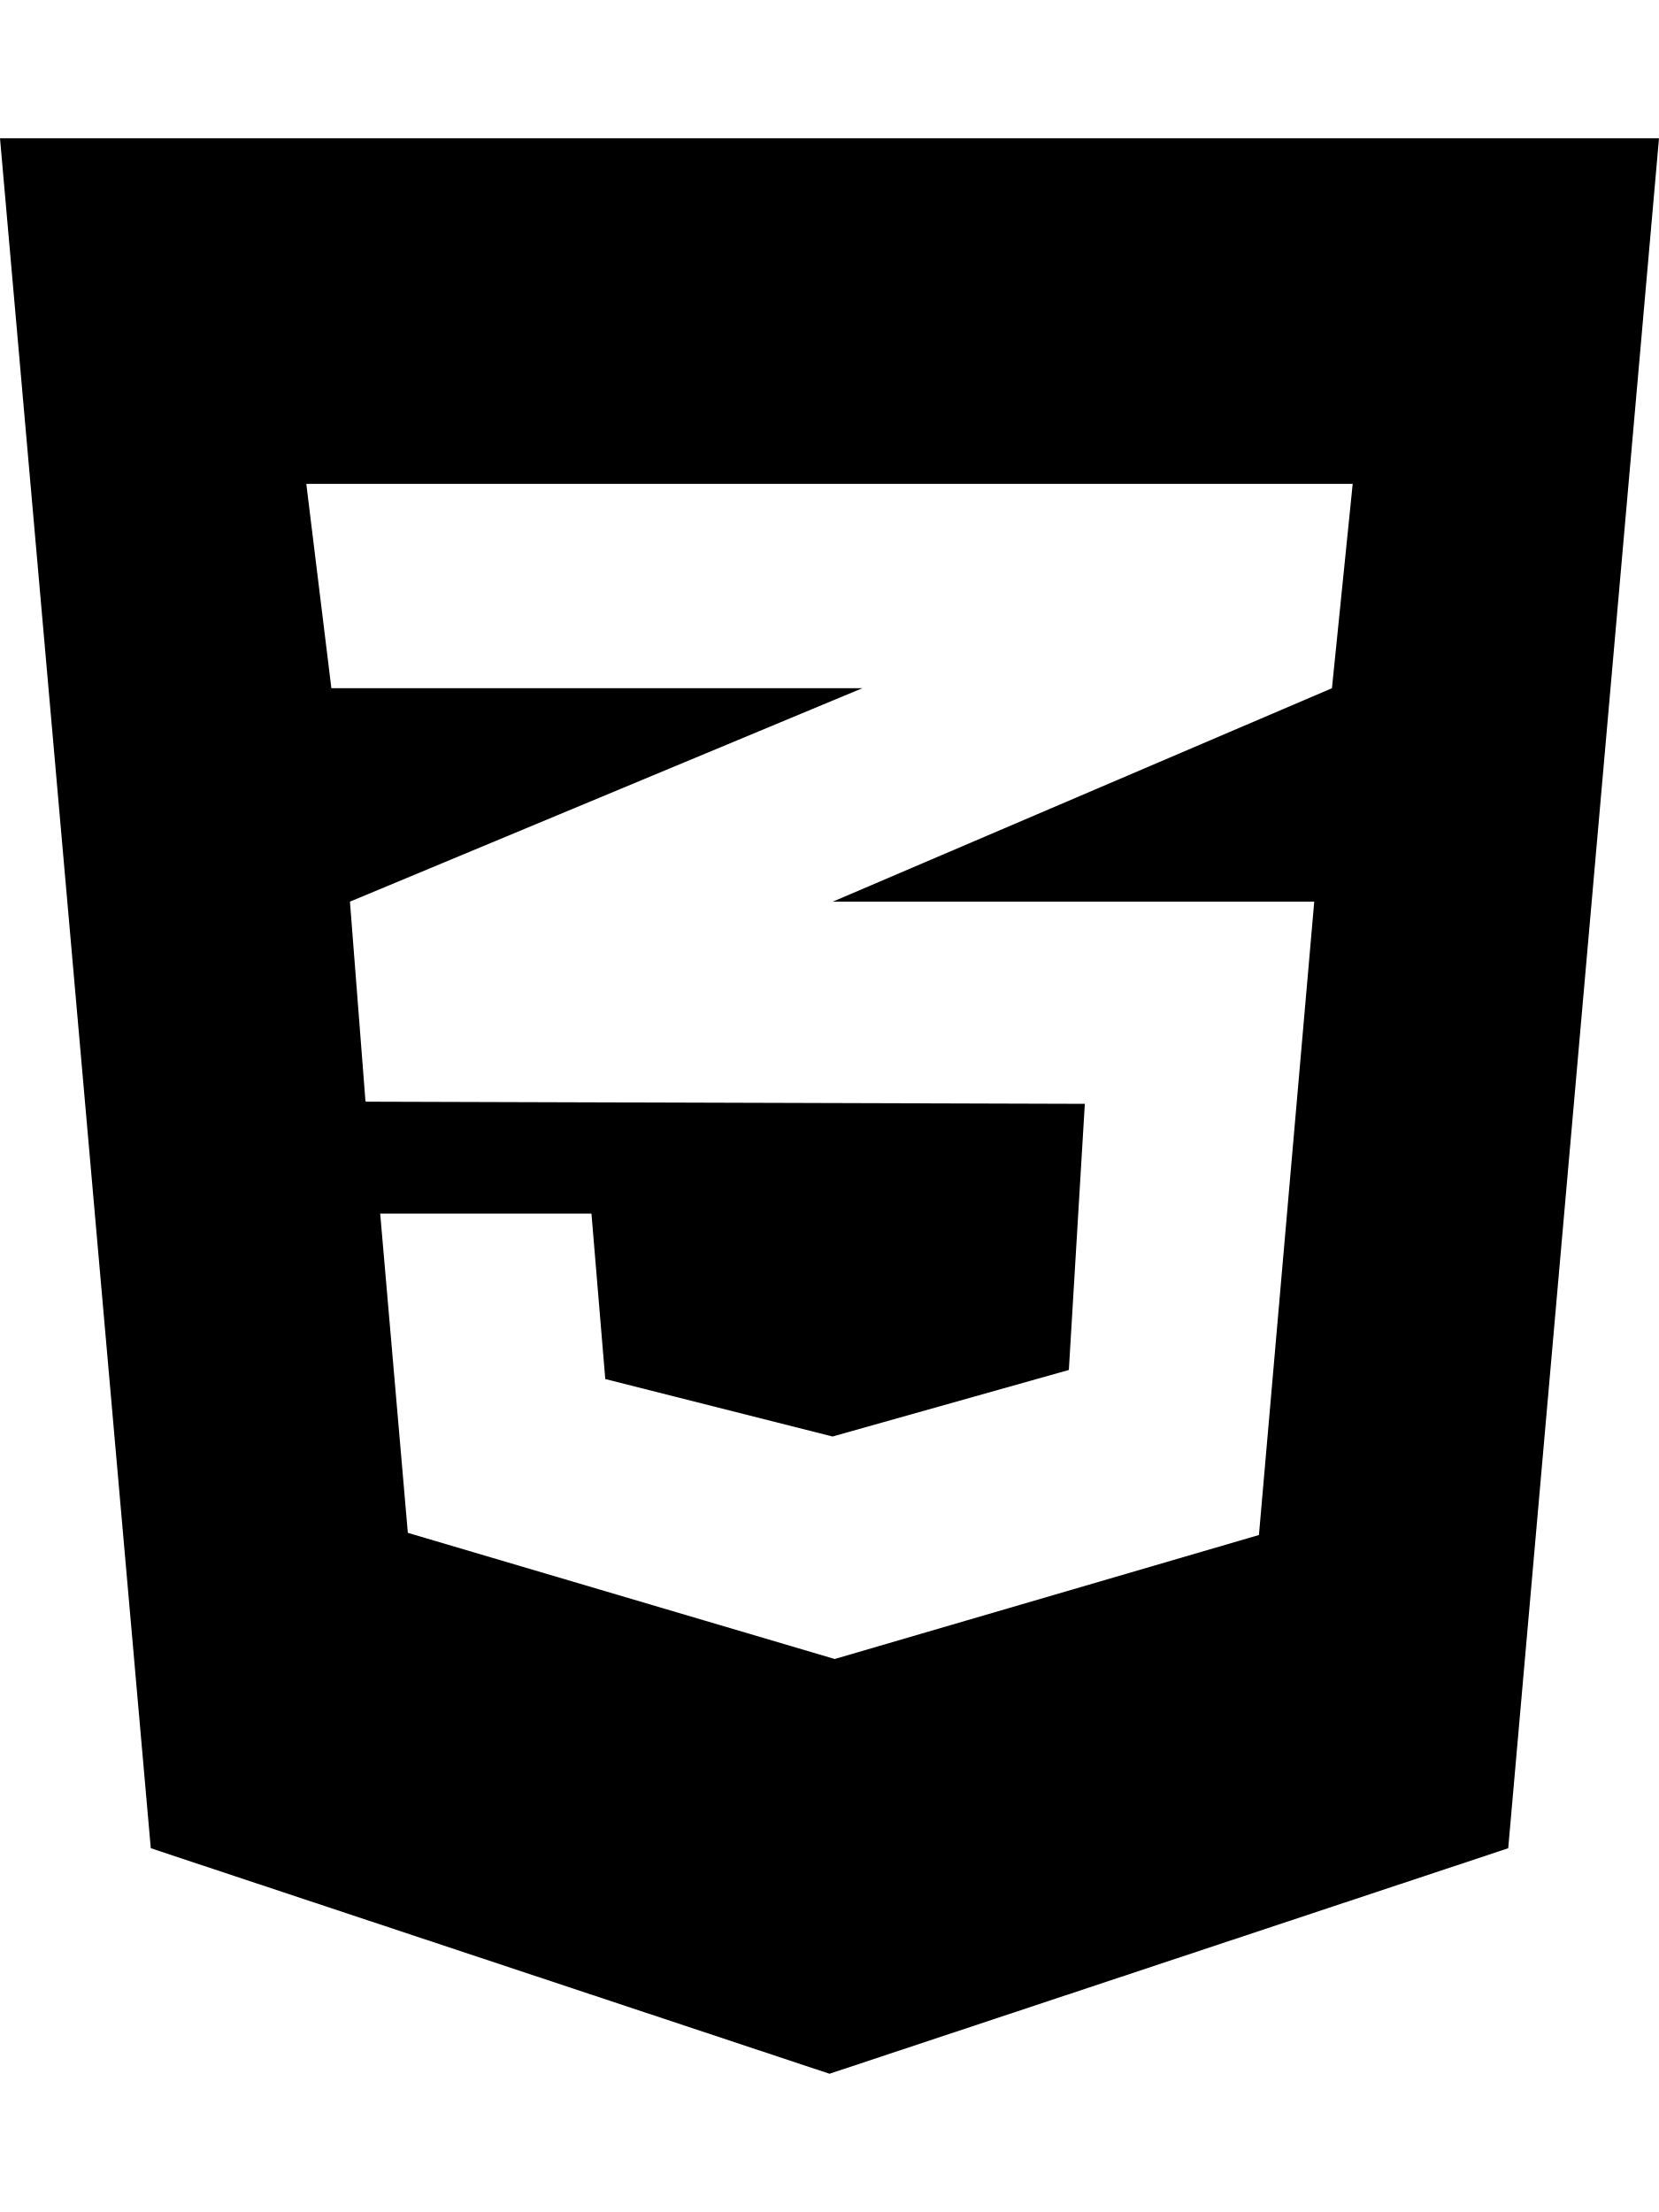
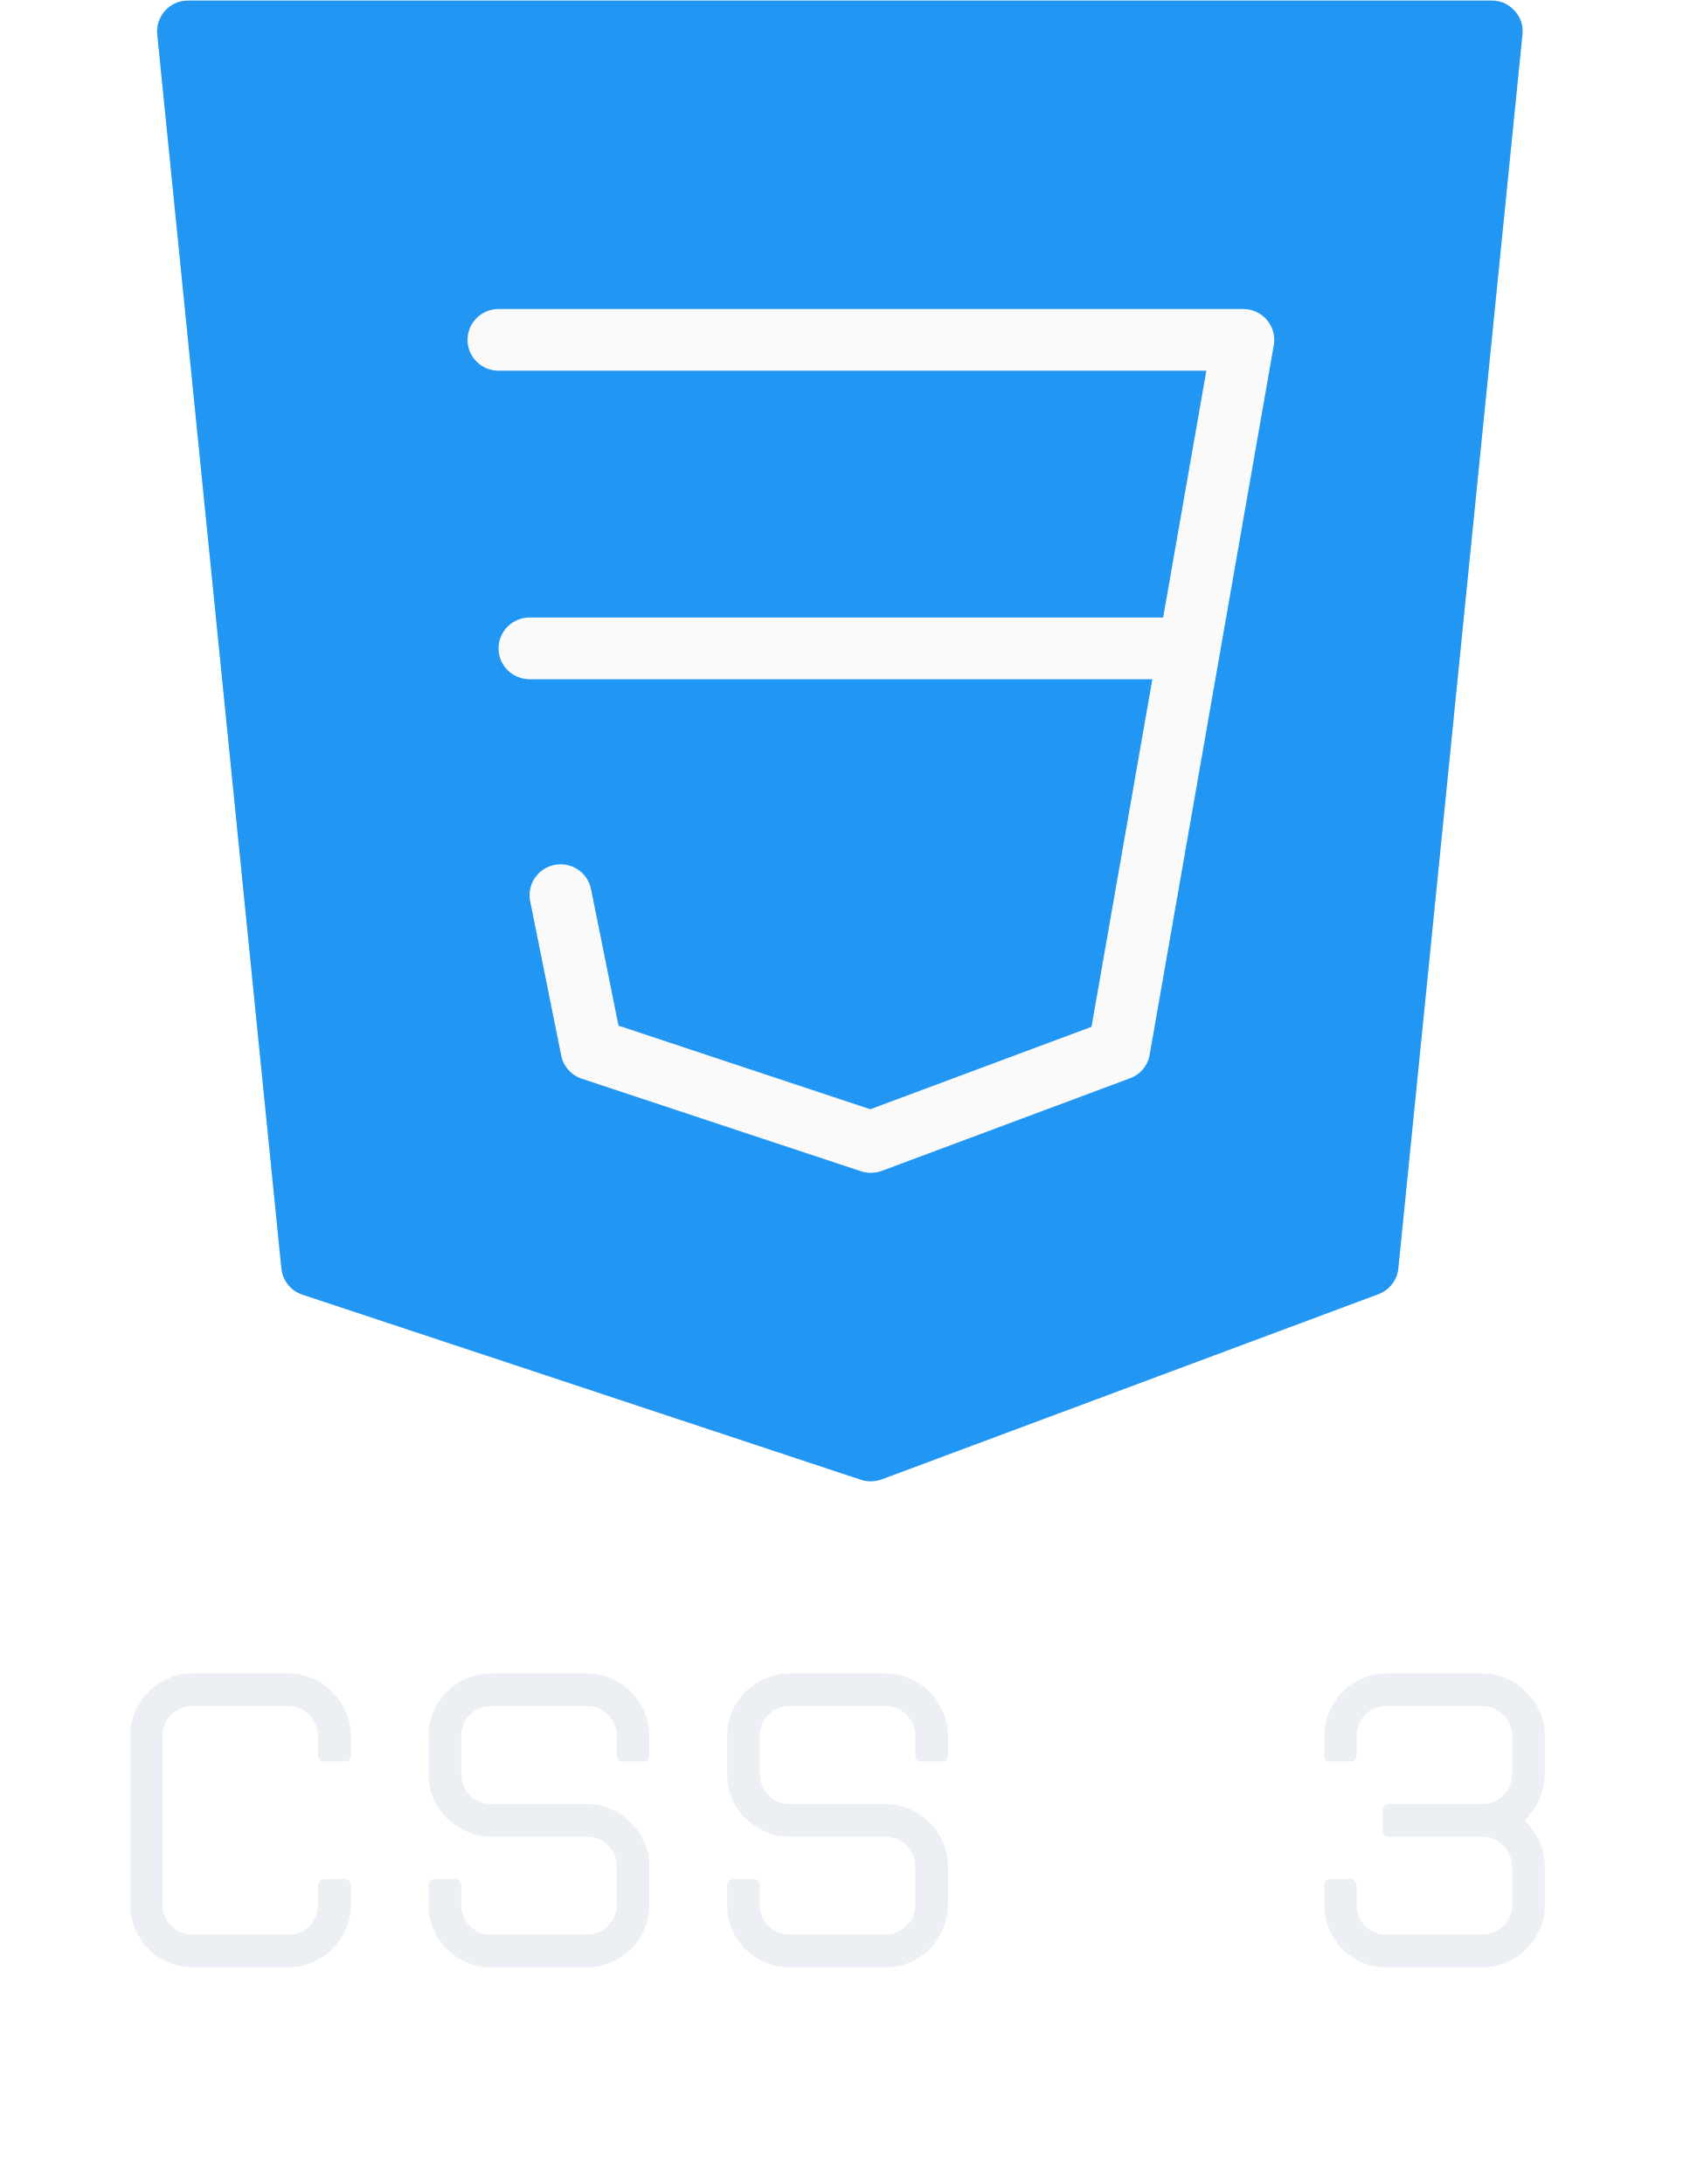
- <svg xmlns="http://www.w3.org/2000/svg" viewBox="0 0 384 512">
-   <path d="M0 32l34.9 395.8L192 480l157.1-52.2L384 32H0zm313.1 80l-4.8 47.3L193 208.6l-.3.1h111.5l-12.8 146.6-98.2 28.7-98.8-29.2-6.4-73.9h48.9l3.2 38.3 52.6 13.3 54.7-15.4 3.7-61.6-166.3-.5v-.1l-.2.1-3.6-46.3L193.1 162l6.5-2.7H76.7L70.9 112h242.2z" />
+ <svg xmlns="http://www.w3.org/2000/svg" width="161" zoomAndPan="magnify" viewBox="0 0 120.75 156.75" height="209" preserveAspectRatio="xMidYMid meet" version="1.0">
+   <defs>
+     <g />
+     <clipPath id="d78033f953">
+       <path d="M 11.238 0.039 L 109.285 0.039 L 109.285 106.316 L 11.238 106.316 Z M 11.238 0.039 " clip-rule="nonzero" />
+     </clipPath>
+   </defs>
+   <g clip-path="url(#d78033f953)">
+     <path fill="#2196f3" d="M 108.668 0.762 C 108.223 0.277 107.672 0.035 107.016 0.039 L 13.508 0.039 C 13.195 0.035 12.891 0.098 12.602 0.223 C 12.312 0.352 12.062 0.531 11.852 0.762 C 11.637 0.996 11.484 1.258 11.383 1.559 C 11.285 1.855 11.25 2.16 11.281 2.473 L 20.188 91.039 C 20.23 91.473 20.391 91.859 20.664 92.203 C 20.938 92.543 21.281 92.781 21.699 92.922 L 61.77 106.207 C 62.004 106.281 62.242 106.316 62.488 106.316 C 62.758 106.316 63.02 106.27 63.273 106.176 L 98.895 92.891 C 99.293 92.742 99.621 92.504 99.879 92.172 C 100.141 91.836 100.293 91.461 100.336 91.039 L 109.242 2.473 C 109.305 1.816 109.113 1.25 108.668 0.762 Z M 108.668 0.762 " fill-opacity="1" fill-rule="nonzero" />
+   </g>
+   <path fill="#fafafa" d="M 62.488 84.176 C 62.246 84.176 62.012 84.137 61.785 84.066 L 41.746 77.422 C 41.371 77.297 41.047 77.086 40.785 76.789 C 40.52 76.492 40.348 76.148 40.27 75.762 L 38.043 64.691 C 37.984 64.402 37.984 64.113 38.039 63.828 C 38.094 63.539 38.203 63.27 38.367 63.027 C 38.531 62.781 38.734 62.578 38.977 62.41 C 39.223 62.246 39.492 62.137 39.781 62.078 C 40.07 62.02 40.359 62.016 40.648 62.074 C 40.938 62.129 41.207 62.238 41.453 62.398 C 41.699 62.562 41.906 62.766 42.07 63.008 C 42.234 63.25 42.348 63.516 42.406 63.805 L 44.379 73.613 L 62.445 79.613 L 78.32 73.695 L 86.559 26.605 L 35.773 26.605 C 35.477 26.605 35.191 26.551 34.922 26.438 C 34.648 26.328 34.406 26.168 34.199 25.957 C 33.988 25.75 33.828 25.512 33.715 25.242 C 33.602 24.969 33.547 24.688 33.547 24.395 C 33.547 24.098 33.602 23.816 33.715 23.547 C 33.828 23.273 33.988 23.035 34.199 22.828 C 34.406 22.621 34.648 22.461 34.922 22.348 C 35.191 22.234 35.477 22.18 35.773 22.18 L 89.203 22.18 C 89.531 22.18 89.848 22.246 90.145 22.387 C 90.441 22.523 90.699 22.719 90.91 22.969 C 91.121 23.219 91.27 23.5 91.355 23.816 C 91.441 24.133 91.457 24.453 91.398 24.773 L 82.492 75.699 C 82.426 76.086 82.266 76.43 82.016 76.73 C 81.762 77.035 81.453 77.254 81.082 77.391 L 63.273 84.035 C 63.02 84.129 62.758 84.176 62.488 84.176 Z M 62.488 84.176 " fill-opacity="1" fill-rule="nonzero" />
+   <path fill="#fafafa" d="M 84.75 48.75 L 38 48.75 C 37.703 48.75 37.418 48.691 37.148 48.582 C 36.875 48.469 36.633 48.309 36.426 48.102 C 36.215 47.895 36.055 47.652 35.941 47.383 C 35.828 47.109 35.773 46.828 35.773 46.535 C 35.773 46.242 35.828 45.957 35.941 45.688 C 36.055 45.418 36.215 45.176 36.426 44.969 C 36.633 44.762 36.875 44.602 37.148 44.488 C 37.418 44.375 37.703 44.32 38 44.32 L 84.75 44.32 C 85.047 44.32 85.332 44.375 85.602 44.488 C 85.875 44.602 86.117 44.762 86.324 44.969 C 86.535 45.176 86.695 45.418 86.809 45.688 C 86.922 45.957 86.977 46.242 86.977 46.535 C 86.977 46.828 86.922 47.109 86.809 47.383 C 86.695 47.652 86.535 47.895 86.324 48.102 C 86.117 48.309 85.875 48.469 85.602 48.582 C 85.332 48.691 85.047 48.75 84.75 48.75 Z M 84.75 48.75 " fill-opacity="1" fill-rule="nonzero" />
+   <g fill="#eceff4" fill-opacity="1">
+     <g transform="translate(6.528225, 141.1952)">
+       <g>
+         <path d="M 18.641 -15.188 C 18.641 -14.906 18.492 -14.766 18.203 -14.766 L 16.734 -14.766 C 16.441 -14.766 16.297 -14.906 16.297 -15.188 L 16.297 -16.641 C 16.273 -17.234 16.055 -17.734 15.641 -18.141 C 15.234 -18.547 14.734 -18.75 14.141 -18.75 L 7.281 -18.75 C 6.688 -18.75 6.18 -18.539 5.766 -18.125 C 5.348 -17.707 5.141 -17.203 5.141 -16.609 L 5.141 -4.484 C 5.141 -3.891 5.348 -3.383 5.766 -2.969 C 6.18 -2.551 6.688 -2.344 7.281 -2.344 L 14.141 -2.344 C 14.734 -2.344 15.234 -2.539 15.641 -2.938 C 16.055 -3.332 16.273 -3.828 16.297 -4.422 L 16.297 -5.906 C 16.297 -6.008 16.336 -6.102 16.422 -6.188 C 16.504 -6.281 16.609 -6.328 16.734 -6.328 L 18.203 -6.328 C 18.328 -6.328 18.43 -6.281 18.516 -6.188 C 18.598 -6.102 18.641 -6.008 18.641 -5.906 L 18.641 -4.422 C 18.641 -3.805 18.516 -3.234 18.266 -2.703 C 18.016 -2.172 17.691 -1.703 17.297 -1.297 C 16.898 -0.898 16.426 -0.582 15.875 -0.344 C 15.332 -0.113 14.754 0 14.141 0 L 7.281 0 C 6.664 0 6.086 -0.113 5.547 -0.344 C 5.004 -0.582 4.531 -0.898 4.125 -1.297 C 3.727 -1.703 3.41 -2.18 3.172 -2.734 C 2.941 -3.285 2.828 -3.867 2.828 -4.484 L 2.828 -16.609 C 2.828 -17.223 2.941 -17.801 3.172 -18.344 C 3.41 -18.883 3.727 -19.359 4.125 -19.766 C 4.531 -20.18 5.004 -20.504 5.547 -20.734 C 6.086 -20.973 6.664 -21.094 7.281 -21.094 L 14.141 -21.094 C 14.754 -21.094 15.332 -20.973 15.875 -20.734 C 16.426 -20.504 16.898 -20.188 17.297 -19.781 C 17.691 -19.383 18.016 -18.914 18.266 -18.375 C 18.516 -17.832 18.641 -17.254 18.641 -16.641 Z M 18.641 -15.188 " />
+       </g>
+     </g>
+   </g>
+   <g fill="#eceff4" fill-opacity="1">
+     <g transform="translate(27.95359, 141.1952)">
+       <g>
+         <path d="M 2.797 -4.484 L 2.797 -5.906 C 2.797 -6.008 2.844 -6.102 2.938 -6.188 C 3.031 -6.281 3.129 -6.328 3.234 -6.328 L 4.703 -6.328 C 4.828 -6.328 4.93 -6.281 5.016 -6.188 C 5.098 -6.102 5.141 -6.008 5.141 -5.906 L 5.141 -4.484 C 5.141 -3.891 5.348 -3.383 5.766 -2.969 C 6.18 -2.551 6.688 -2.344 7.281 -2.344 L 14.141 -2.344 C 14.734 -2.344 15.238 -2.551 15.656 -2.969 C 16.082 -3.383 16.297 -3.891 16.297 -4.484 L 16.297 -7.219 C 16.297 -7.82 16.082 -8.332 15.656 -8.75 C 15.238 -9.164 14.734 -9.375 14.141 -9.375 L 7.281 -9.375 C 6.664 -9.375 6.086 -9.492 5.547 -9.734 C 5.004 -9.973 4.523 -10.289 4.109 -10.688 C 3.703 -11.082 3.379 -11.555 3.141 -12.109 C 2.91 -12.672 2.797 -13.258 2.797 -13.875 L 2.797 -16.609 C 2.797 -17.223 2.91 -17.801 3.141 -18.344 C 3.379 -18.883 3.703 -19.359 4.109 -19.766 C 4.523 -20.18 5.004 -20.504 5.547 -20.734 C 6.086 -20.973 6.664 -21.094 7.281 -21.094 L 14.141 -21.094 C 14.754 -21.094 15.332 -20.973 15.875 -20.734 C 16.426 -20.504 16.906 -20.18 17.312 -19.766 C 17.719 -19.359 18.039 -18.883 18.281 -18.344 C 18.52 -17.801 18.641 -17.223 18.641 -16.609 L 18.641 -15.188 C 18.641 -14.906 18.492 -14.766 18.203 -14.766 L 16.734 -14.766 C 16.441 -14.766 16.297 -14.906 16.297 -15.188 L 16.297 -16.609 C 16.297 -17.203 16.082 -17.707 15.656 -18.125 C 15.238 -18.539 14.734 -18.75 14.141 -18.75 L 7.281 -18.75 C 6.688 -18.75 6.18 -18.539 5.766 -18.125 C 5.348 -17.707 5.141 -17.203 5.141 -16.609 L 5.141 -13.875 C 5.141 -13.27 5.348 -12.758 5.766 -12.344 C 6.18 -11.926 6.688 -11.719 7.281 -11.719 L 14.141 -11.719 C 14.754 -11.719 15.332 -11.598 15.875 -11.359 C 16.426 -11.129 16.906 -10.805 17.312 -10.391 C 17.719 -9.984 18.039 -9.508 18.281 -8.969 C 18.52 -8.426 18.641 -7.844 18.641 -7.219 L 18.641 -4.484 C 18.641 -3.867 18.52 -3.285 18.281 -2.734 C 18.039 -2.18 17.719 -1.703 17.312 -1.297 C 16.906 -0.898 16.426 -0.582 15.875 -0.344 C 15.332 -0.113 14.754 0 14.141 0 L 7.281 0 C 6.664 0 6.086 -0.113 5.547 -0.344 C 5.004 -0.582 4.523 -0.898 4.109 -1.297 C 3.703 -1.703 3.379 -2.18 3.141 -2.734 C 2.91 -3.285 2.797 -3.867 2.797 -4.484 Z M 2.797 -4.484 " />
+       </g>
+     </g>
+   </g>
+   <g fill="#eceff4" fill-opacity="1">
+     <g transform="translate(49.37895, 141.1952)">
+       <g>
+         <path d="M 2.797 -4.484 L 2.797 -5.906 C 2.797 -6.008 2.844 -6.102 2.938 -6.188 C 3.031 -6.281 3.129 -6.328 3.234 -6.328 L 4.703 -6.328 C 4.828 -6.328 4.93 -6.281 5.016 -6.188 C 5.098 -6.102 5.141 -6.008 5.141 -5.906 L 5.141 -4.484 C 5.141 -3.891 5.348 -3.383 5.766 -2.969 C 6.18 -2.551 6.688 -2.344 7.281 -2.344 L 14.141 -2.344 C 14.734 -2.344 15.238 -2.551 15.656 -2.969 C 16.082 -3.383 16.297 -3.891 16.297 -4.484 L 16.297 -7.219 C 16.297 -7.82 16.082 -8.332 15.656 -8.75 C 15.238 -9.164 14.734 -9.375 14.141 -9.375 L 7.281 -9.375 C 6.664 -9.375 6.086 -9.492 5.547 -9.734 C 5.004 -9.973 4.523 -10.289 4.109 -10.688 C 3.703 -11.082 3.379 -11.555 3.141 -12.109 C 2.91 -12.672 2.797 -13.258 2.797 -13.875 L 2.797 -16.609 C 2.797 -17.223 2.91 -17.801 3.141 -18.344 C 3.379 -18.883 3.703 -19.359 4.109 -19.766 C 4.523 -20.18 5.004 -20.504 5.547 -20.734 C 6.086 -20.973 6.664 -21.094 7.281 -21.094 L 14.141 -21.094 C 14.754 -21.094 15.332 -20.973 15.875 -20.734 C 16.426 -20.504 16.906 -20.18 17.312 -19.766 C 17.719 -19.359 18.039 -18.883 18.281 -18.344 C 18.52 -17.801 18.641 -17.223 18.641 -16.609 L 18.641 -15.188 C 18.641 -14.906 18.492 -14.766 18.203 -14.766 L 16.734 -14.766 C 16.441 -14.766 16.297 -14.906 16.297 -15.188 L 16.297 -16.609 C 16.297 -17.203 16.082 -17.707 15.656 -18.125 C 15.238 -18.539 14.734 -18.75 14.141 -18.75 L 7.281 -18.75 C 6.688 -18.75 6.18 -18.539 5.766 -18.125 C 5.348 -17.707 5.141 -17.203 5.141 -16.609 L 5.141 -13.875 C 5.141 -13.27 5.348 -12.758 5.766 -12.344 C 6.18 -11.926 6.688 -11.719 7.281 -11.719 L 14.141 -11.719 C 14.754 -11.719 15.332 -11.598 15.875 -11.359 C 16.426 -11.129 16.906 -10.805 17.312 -10.391 C 17.719 -9.984 18.039 -9.508 18.281 -8.969 C 18.52 -8.426 18.641 -7.844 18.641 -7.219 L 18.641 -4.484 C 18.641 -3.867 18.52 -3.285 18.281 -2.734 C 18.039 -2.18 17.719 -1.703 17.312 -1.297 C 16.906 -0.898 16.426 -0.582 15.875 -0.344 C 15.332 -0.113 14.754 0 14.141 0 L 7.281 0 C 6.664 0 6.086 -0.113 5.547 -0.344 C 5.004 -0.582 4.523 -0.898 4.109 -1.297 C 3.703 -1.703 3.379 -2.18 3.141 -2.734 C 2.91 -3.285 2.797 -3.867 2.797 -4.484 Z M 2.797 -4.484 " />
+       </g>
+     </g>
+   </g>
+   <g fill="#eceff4" fill-opacity="1">
+     <g transform="translate(70.80432, 141.1952)">
+       <g />
+     </g>
+   </g>
+   <g fill="#eceff4" fill-opacity="1">
+     <g transform="translate(92.19895, 141.1952)">
+       <g>
+         <path d="M 14.141 -21.094 C 14.754 -21.094 15.332 -20.973 15.875 -20.734 C 16.426 -20.504 16.906 -20.18 17.312 -19.766 C 17.719 -19.359 18.039 -18.883 18.281 -18.344 C 18.52 -17.801 18.641 -17.223 18.641 -16.609 L 18.641 -13.875 C 18.641 -12.844 18.32 -11.926 17.688 -11.125 L 17.219 -10.547 L 17.688 -9.969 C 18.32 -9.145 18.641 -8.227 18.641 -7.219 L 18.641 -4.484 C 18.641 -3.867 18.52 -3.285 18.281 -2.734 C 18.039 -2.18 17.719 -1.703 17.312 -1.297 C 16.906 -0.898 16.426 -0.582 15.875 -0.344 C 15.332 -0.113 14.754 0 14.141 0 L 7.281 0 C 6.688 0 6.133 -0.102 5.625 -0.312 C 5.113 -0.531 4.656 -0.82 4.25 -1.188 C 3.852 -1.562 3.523 -2 3.266 -2.5 C 3.016 -3.008 2.867 -3.551 2.828 -4.125 L 2.828 -5.906 C 2.828 -6.008 2.867 -6.102 2.953 -6.188 C 3.035 -6.281 3.141 -6.328 3.266 -6.328 L 4.703 -6.328 C 4.828 -6.328 4.93 -6.281 5.016 -6.188 C 5.098 -6.102 5.141 -6.008 5.141 -5.906 L 5.141 -4.422 C 5.16 -3.828 5.375 -3.332 5.781 -2.938 C 6.188 -2.539 6.688 -2.344 7.281 -2.344 L 14.141 -2.344 C 14.734 -2.344 15.238 -2.551 15.656 -2.969 C 16.082 -3.383 16.297 -3.891 16.297 -4.484 L 16.297 -7.219 C 16.297 -7.82 16.082 -8.332 15.656 -8.75 C 15.238 -9.164 14.734 -9.375 14.141 -9.375 L 7.438 -9.375 C 7.332 -9.375 7.234 -9.414 7.141 -9.5 C 7.055 -9.582 7.016 -9.688 7.016 -9.812 L 7.016 -11.281 C 7.016 -11.383 7.055 -11.484 7.141 -11.578 C 7.234 -11.672 7.332 -11.719 7.438 -11.719 L 14.141 -11.719 C 14.734 -11.719 15.238 -11.926 15.656 -12.344 C 16.082 -12.758 16.297 -13.27 16.297 -13.875 L 16.297 -16.609 C 16.297 -17.203 16.082 -17.707 15.656 -18.125 C 15.238 -18.539 14.734 -18.75 14.141 -18.75 L 7.281 -18.75 C 6.688 -18.75 6.188 -18.547 5.781 -18.141 C 5.375 -17.734 5.16 -17.234 5.141 -16.641 L 5.141 -15.188 C 5.141 -14.906 4.992 -14.766 4.703 -14.766 L 3.266 -14.766 C 2.973 -14.766 2.828 -14.906 2.828 -15.188 L 2.828 -16.938 C 2.867 -17.508 3.016 -18.047 3.266 -18.547 C 3.523 -19.055 3.852 -19.5 4.25 -19.875 C 4.656 -20.258 5.113 -20.555 5.625 -20.766 C 6.133 -20.984 6.688 -21.094 7.281 -21.094 Z M 14.141 -21.094 " />
+       </g>
+     </g>
+   </g>
</svg>
